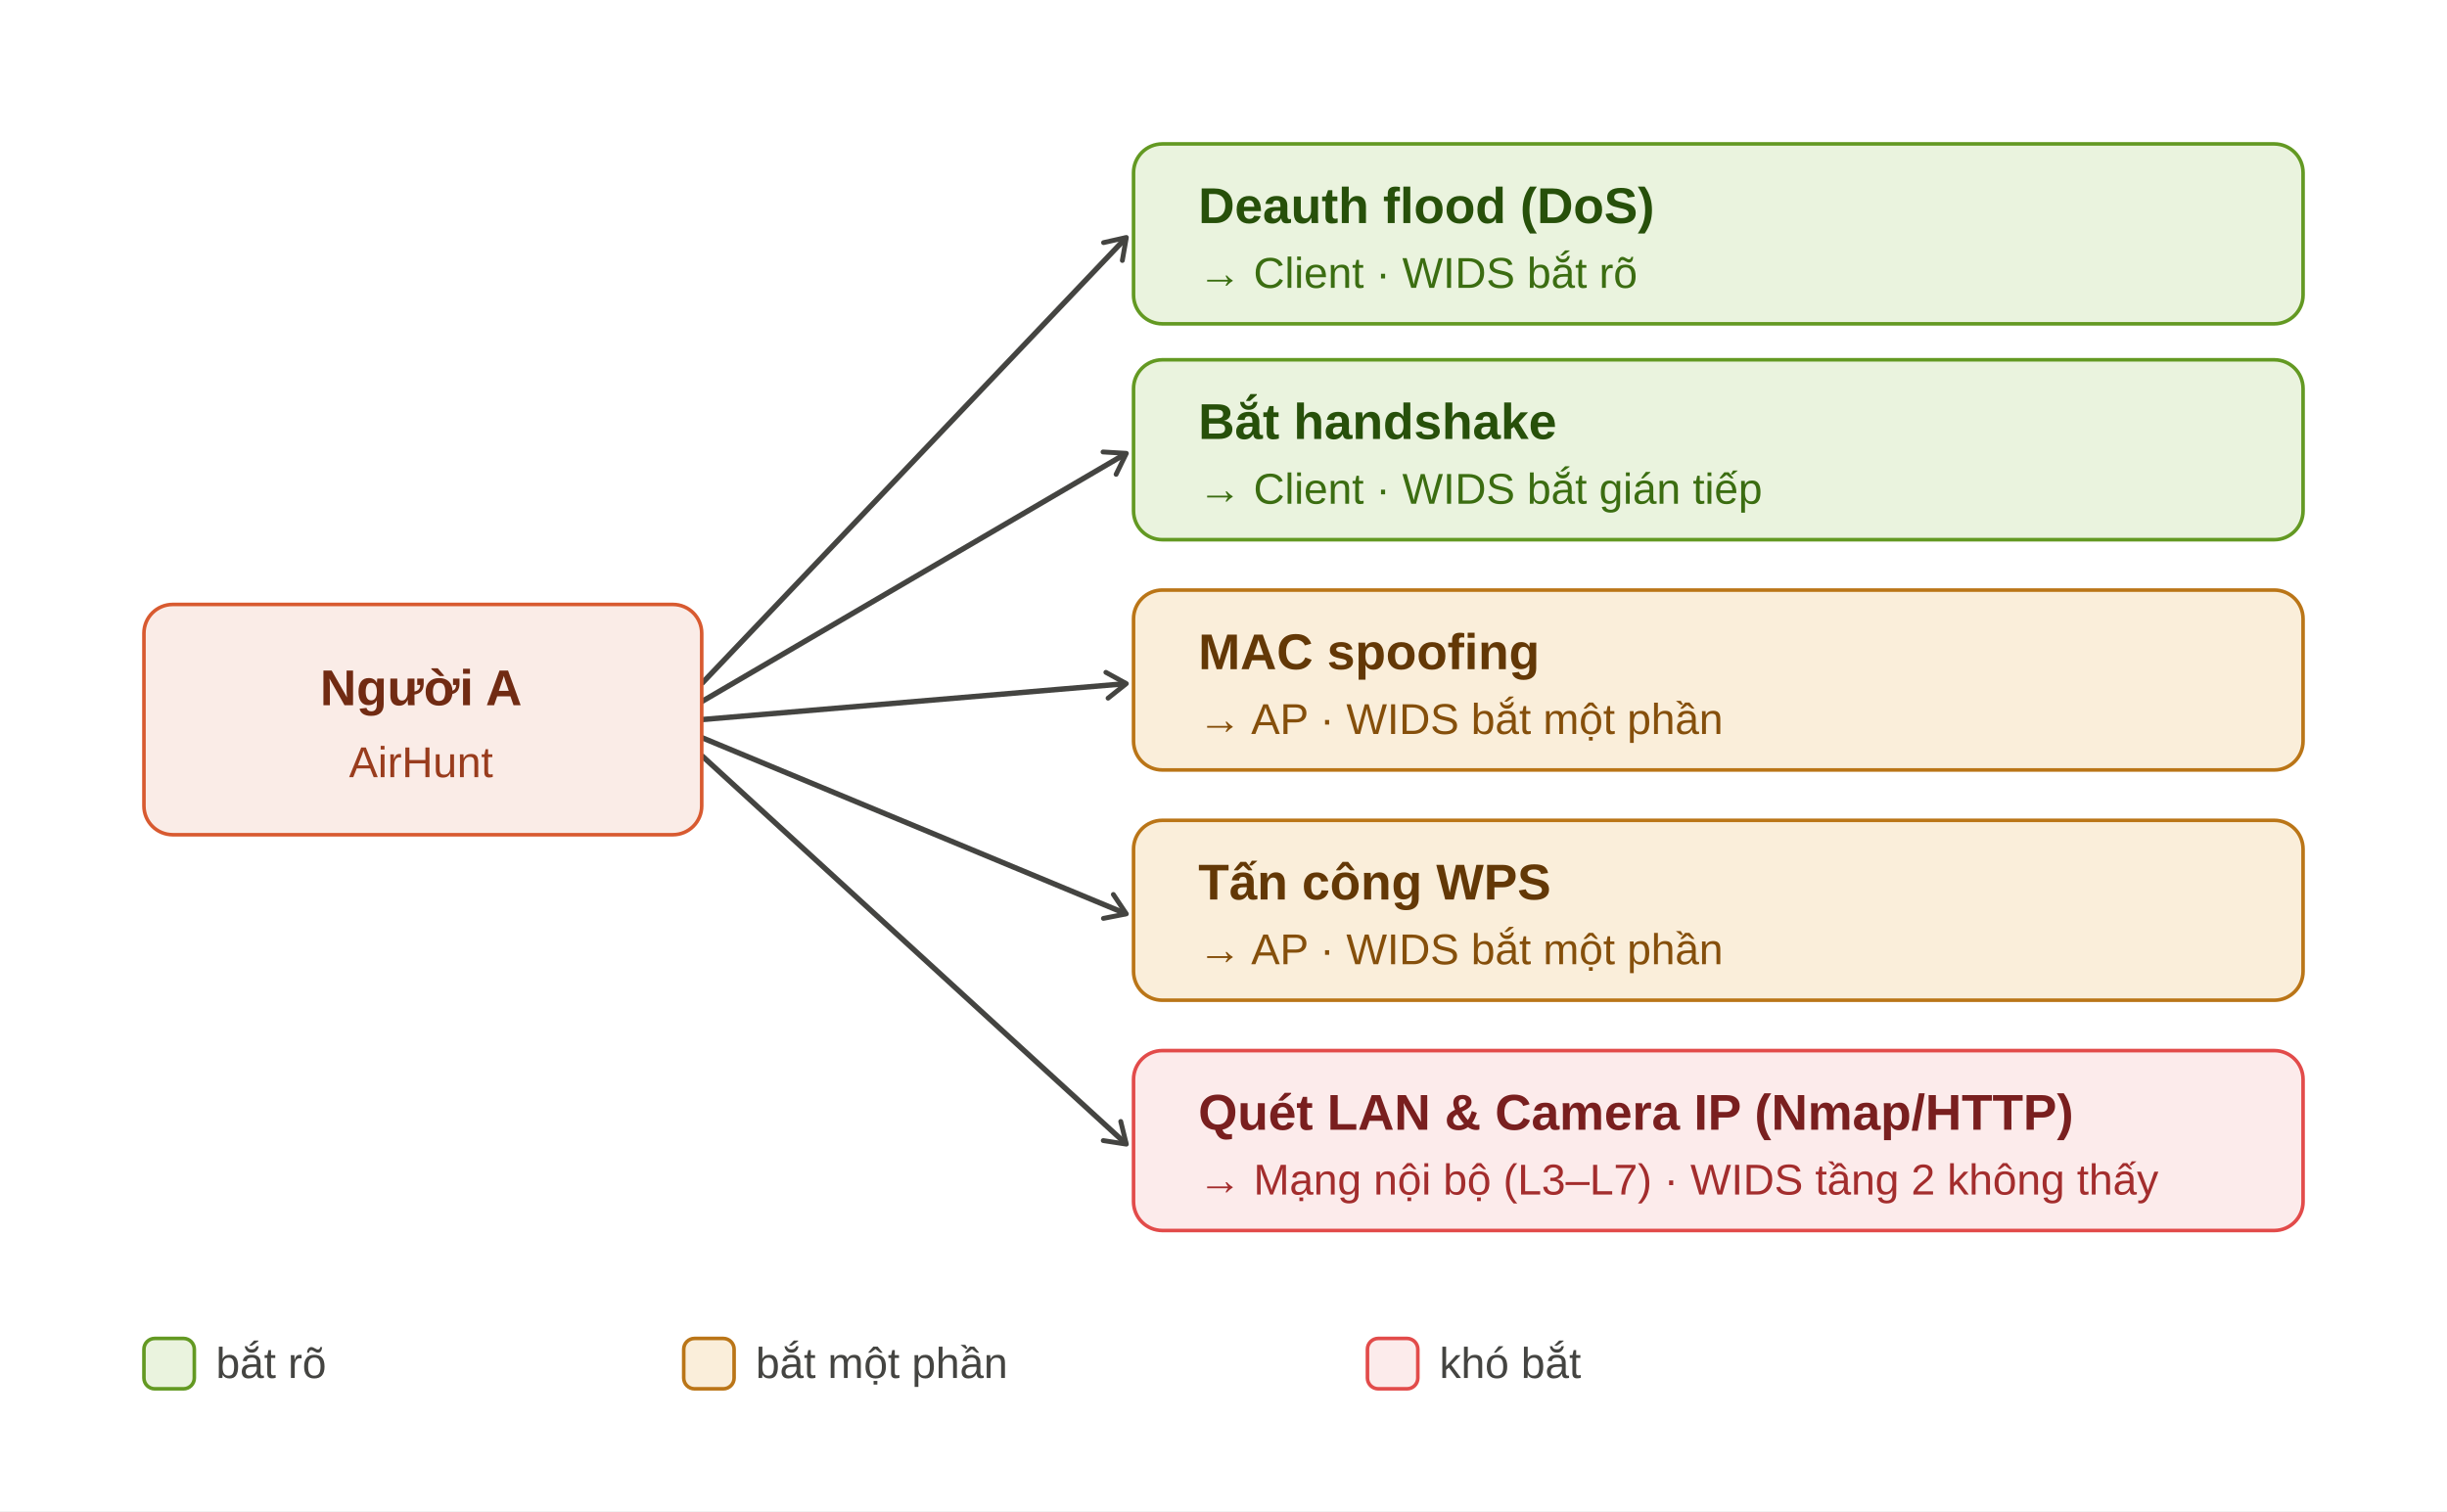
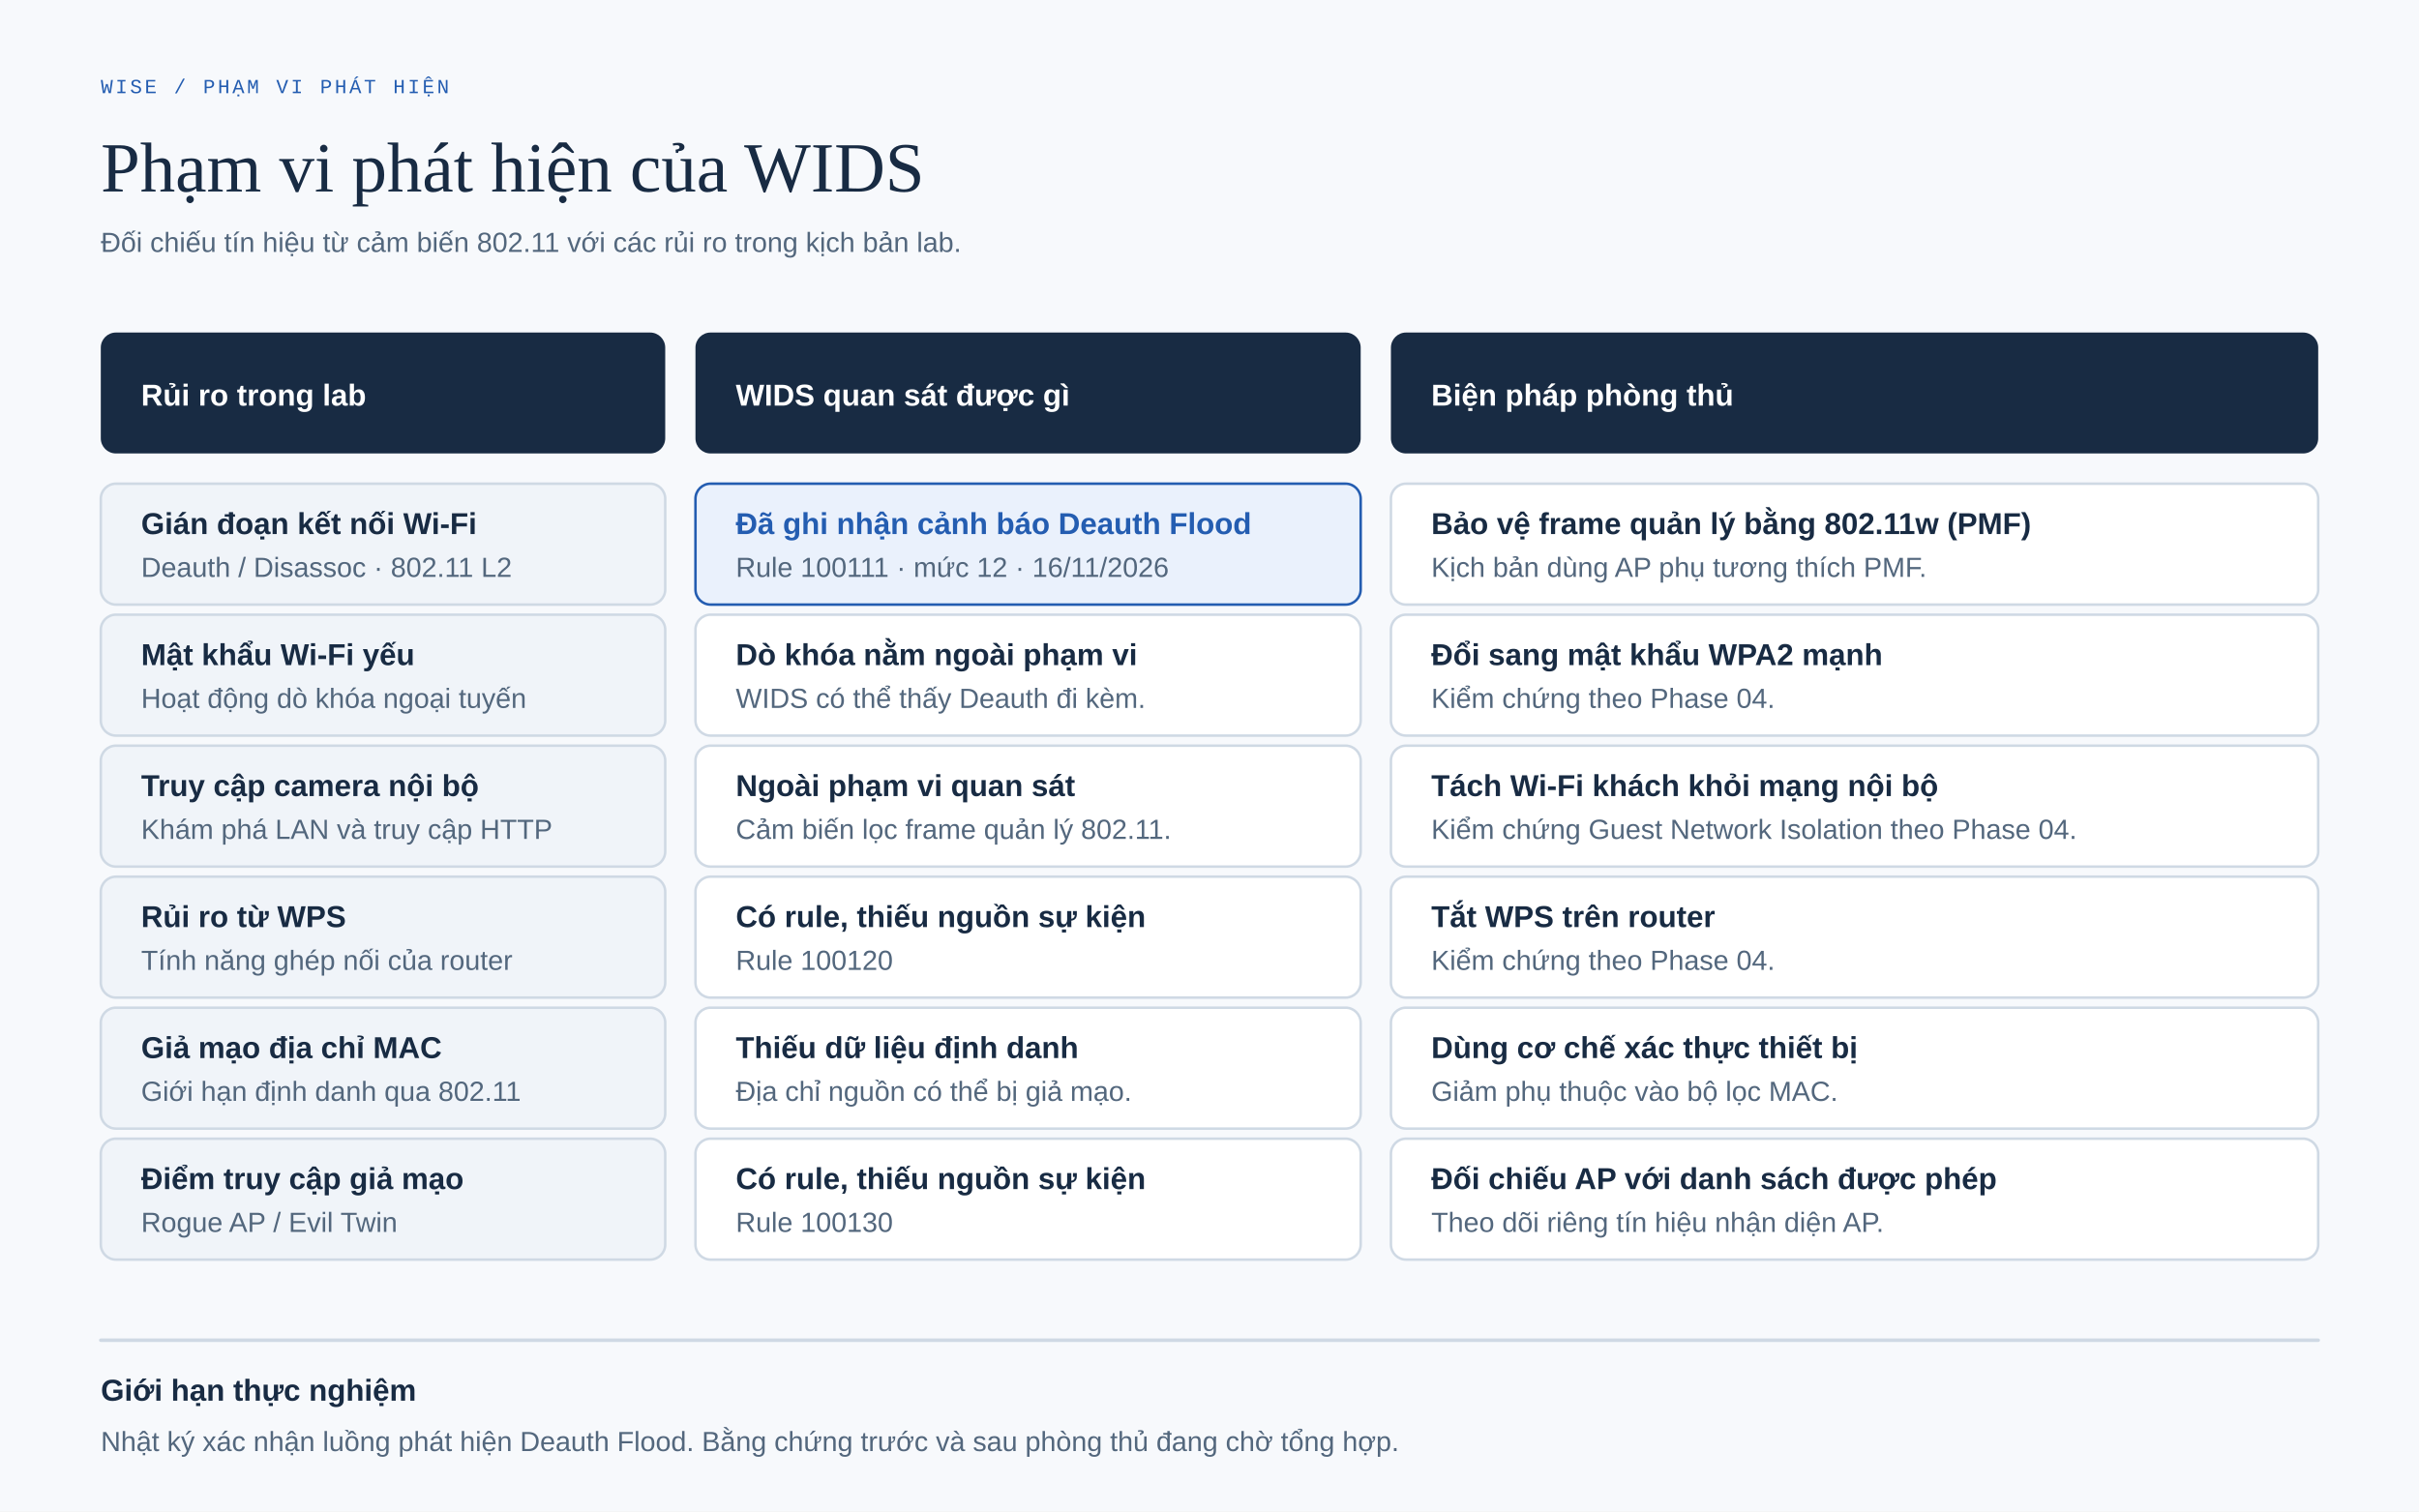
- <svg xmlns="http://www.w3.org/2000/svg" width="680" height="420" viewBox="0 0 680 420" font-family="Arial, sans-serif">
+ <svg xmlns="http://www.w3.org/2000/svg" viewBox="0 0 960 600" role="img" aria-labelledby="ban-do-tan-cong-title ban-do-tan-cong-desc" id="ban-do-tan-cong-root">
  <defs>
-     <marker id="arrow" viewBox="0 0 10 10" refX="8" refY="5" markerWidth="6" markerHeight="6" orient="auto-start-reverse">
-       <path d="M2 1L8 5L2 9" fill="none" stroke="#444441" stroke-width="1.5" stroke-linecap="round" stroke-linejoin="round" />
-     </marker>
+     <style>#ban-do-tan-cong-root { color: #182b43; font-family: 'Segoe UI', Arial, sans-serif; }
+       #ban-do-tan-cong-root .diagram-container { width: 100%; overflow-x: auto; }
+       #ban-do-tan-cong-root .diagram-container:focus-visible { outline: 2px solid #245db1; outline-offset: 2px; }
+       #ban-do-tan-cong-root nav { padding: 0 24px 12px; font-size: 0.875rem; }
+       #ban-do-tan-cong-root nav ul { display: flex; flex-wrap: wrap; gap: 8px 24px; margin: 0; padding: 0; list-style: none; }
+       #ban-do-tan-cong-root a { color: #245db1; text-underline-offset: 3px; }
+       @media print {
+ #ban-do-tan-cong-root .diagram-container { overflow-x: visible; }
+       #ban-do-tan-cong-root nav { display: none; }
+ }</style>
  </defs>
-   <rect x="0" y="0" width="680" height="420" fill="#ffffff" />
-   <line x1="195" y1="190" x2="313" y2="66" stroke="#444441" stroke-width="1.5" marker-end="url(#arrow)" />
-   <line x1="195" y1="195" x2="313" y2="126" stroke="#444441" stroke-width="1.5" marker-end="url(#arrow)" />
-   <line x1="195" y1="200" x2="313" y2="190" stroke="#444441" stroke-width="1.5" marker-end="url(#arrow)" />
-   <line x1="195" y1="205" x2="313" y2="254" stroke="#444441" stroke-width="1.5" marker-end="url(#arrow)" />
-   <line x1="195" y1="210" x2="313" y2="318" stroke="#444441" stroke-width="1.5" marker-end="url(#arrow)" />
-   <g>
-     <rect x="40" y="168" width="155" height="64" rx="8" fill="#FAECE7" stroke="#D85A30" stroke-width="1" />
-     <text x="117" y="196" text-anchor="middle" fill="#712B13" font-size="14" font-weight="bold">Người A</text>
-     <text x="117" y="216" text-anchor="middle" fill="#993C1D" font-size="12">AirHunt</text>
-   </g>
-   <g>
-     <rect x="315" y="40" width="325" height="50" rx="8" fill="#EAF3DE" stroke="#639922" stroke-width="1" />
-     <text x="333" y="62" fill="#27500A" font-size="14" font-weight="bold">Deauth flood (DoS)</text>
-     <text x="333" y="80" fill="#3B6D11" font-size="12">→ Client · WIDS bắt rõ</text>
-   </g>
-   <g>
-     <rect x="315" y="100" width="325" height="50" rx="8" fill="#EAF3DE" stroke="#639922" stroke-width="1" />
-     <text x="333" y="122" fill="#27500A" font-size="14" font-weight="bold">Bắt handshake</text>
-     <text x="333" y="140" fill="#3B6D11" font-size="12">→ Client · WIDS bắt gián tiếp</text>
-   </g>
-   <g>
-     <rect x="315" y="164" width="325" height="50" rx="8" fill="#FAEEDA" stroke="#BA7517" stroke-width="1" />
-     <text x="333" y="186" fill="#633806" font-size="14" font-weight="bold">MAC spoofing</text>
-     <text x="333" y="204" fill="#854F0B" font-size="12">→ AP · WIDS bắt một phần</text>
-   </g>
-   <g>
-     <rect x="315" y="228" width="325" height="50" rx="8" fill="#FAEEDA" stroke="#BA7517" stroke-width="1" />
-     <text x="333" y="250" fill="#633806" font-size="14" font-weight="bold">Tấn công WPS</text>
-     <text x="333" y="268" fill="#854F0B" font-size="12">→ AP · WIDS bắt một phần</text>
-   </g>
-   <g>
-     <rect x="315" y="292" width="325" height="50" rx="8" fill="#FCEBEB" stroke="#E24B4A" stroke-width="1" />
-     <text x="333" y="314" fill="#791F1F" font-size="14" font-weight="bold">Quét LAN &amp; Camera IP (Nmap/HTTP)</text>
-     <text x="333" y="332" fill="#A32D2D" font-size="12">→ Mạng nội bộ (L3–L7) · WIDS tầng 2 không thấy</text>
-   </g>
-   <rect x="40" y="372" width="14" height="14" rx="3" fill="#EAF3DE" stroke="#639922" stroke-width="1" />
-   <text x="60" y="383" fill="#444441" font-size="12">bắt rõ</text>
-   <rect x="190" y="372" width="14" height="14" rx="3" fill="#FAEEDA" stroke="#BA7517" stroke-width="1" />
-   <text x="210" y="383" fill="#444441" font-size="12">bắt một phần</text>
-   <rect x="380" y="372" width="14" height="14" rx="3" fill="#FCEBEB" stroke="#E24B4A" stroke-width="1" />
-   <text x="400" y="383" fill="#444441" font-size="12">khó bắt</text>
+   <rect x="0" y="0" width="960" height="600" rx="0" fill="#f7f9fc" stroke="none" />
+   <text x="40" y="37" text-anchor="start" font-family="Consolas, 'Courier New', monospace" font-size="8" font-weight="500" letter-spacing="1" fill="#245db1">WISE / PHẠM VI PHÁT HIỆN</text>
+   <text x="40" y="76" text-anchor="start" font-family="Cambria, 'Times New Roman', serif" font-size="28" font-weight="400" letter-spacing="0" fill="#182b43">Phạm vi phát hiện của WIDS</text>
+   <text x="40" y="100" text-anchor="start" font-family="'Segoe UI', Arial, sans-serif" font-size="11" font-weight="400" letter-spacing="0" fill="#53677d">Đối chiếu tín hiệu từ cảm biến 802.11 với các rủi ro trong kịch bản lab.</text>
+   <rect x="40" y="132" width="224" height="48" rx="6" fill="#182b43" stroke="none" />
+   <text x="56" y="161" text-anchor="start" font-family="'Segoe UI', Arial, sans-serif" font-size="12" font-weight="600" letter-spacing="0" fill="#ffffff">Rủi ro trong lab</text>
+   <rect x="276" y="132" width="264" height="48" rx="6" fill="#182b43" stroke="none" />
+   <text x="292" y="161" text-anchor="start" font-family="'Segoe UI', Arial, sans-serif" font-size="12" font-weight="600" letter-spacing="0" fill="#ffffff">WIDS quan sát được gì</text>
+   <rect x="552" y="132" width="368" height="48" rx="6" fill="#182b43" stroke="none" />
+   <text x="568" y="161" text-anchor="start" font-family="'Segoe UI', Arial, sans-serif" font-size="12" font-weight="600" letter-spacing="0" fill="#ffffff">Biện pháp phòng thủ</text>
+   <rect x="40" y="192" width="224" height="48" rx="6" fill="#f0f4f9" stroke="#cfd9e4" />
+   <text x="56" y="212" text-anchor="start" font-family="'Segoe UI', Arial, sans-serif" font-size="12" font-weight="600" letter-spacing="0" fill="#182b43">Gián đoạn kết nối Wi-Fi</text>
+   <text x="56" y="229" text-anchor="start" font-family="'Segoe UI', Arial, sans-serif" font-size="11" font-weight="400" letter-spacing="0" fill="#53677d">Deauth / Disassoc · 802.11 L2</text>
+   <rect x="276" y="192" width="264" height="48" rx="6" fill="#eaf1fc" stroke="#245db1" />
+   <text x="292" y="212" text-anchor="start" font-family="'Segoe UI', Arial, sans-serif" font-size="12" font-weight="600" letter-spacing="0" fill="#245db1">Đã ghi nhận cảnh báo Deauth Flood</text>
+   <text x="292" y="229" text-anchor="start" font-family="'Segoe UI', Arial, sans-serif" font-size="11" font-weight="400" letter-spacing="0" fill="#53677d">Rule 100111 · mức 12 · 16/11/2026</text>
+   <rect x="552" y="192" width="368" height="48" rx="6" fill="#ffffff" stroke="#cfd9e4" />
+   <text x="568" y="212" text-anchor="start" font-family="'Segoe UI', Arial, sans-serif" font-size="12" font-weight="600" letter-spacing="0" fill="#182b43">Bảo vệ frame quản lý bằng 802.11w (PMF)</text>
+   <text x="568" y="229" text-anchor="start" font-family="'Segoe UI', Arial, sans-serif" font-size="11" font-weight="400" letter-spacing="0" fill="#53677d">Kịch bản dùng AP phụ tương thích PMF.</text>
+   <rect x="40" y="244" width="224" height="48" rx="6" fill="#f0f4f9" stroke="#cfd9e4" />
+   <text x="56" y="264" text-anchor="start" font-family="'Segoe UI', Arial, sans-serif" font-size="12" font-weight="600" letter-spacing="0" fill="#182b43">Mật khẩu Wi-Fi yếu</text>
+   <text x="56" y="281" text-anchor="start" font-family="'Segoe UI', Arial, sans-serif" font-size="11" font-weight="400" letter-spacing="0" fill="#53677d">Hoạt động dò khóa ngoại tuyến</text>
+   <rect x="276" y="244" width="264" height="48" rx="6" fill="#ffffff" stroke="#cfd9e4" />
+   <text x="292" y="264" text-anchor="start" font-family="'Segoe UI', Arial, sans-serif" font-size="12" font-weight="600" letter-spacing="0" fill="#182b43">Dò khóa nằm ngoài phạm vi</text>
+   <text x="292" y="281" text-anchor="start" font-family="'Segoe UI', Arial, sans-serif" font-size="11" font-weight="400" letter-spacing="0" fill="#53677d">WIDS có thể thấy Deauth đi kèm.</text>
+   <rect x="552" y="244" width="368" height="48" rx="6" fill="#ffffff" stroke="#cfd9e4" />
+   <text x="568" y="264" text-anchor="start" font-family="'Segoe UI', Arial, sans-serif" font-size="12" font-weight="600" letter-spacing="0" fill="#182b43">Đổi sang mật khẩu WPA2 mạnh</text>
+   <text x="568" y="281" text-anchor="start" font-family="'Segoe UI', Arial, sans-serif" font-size="11" font-weight="400" letter-spacing="0" fill="#53677d">Kiểm chứng theo Phase 04.</text>
+   <rect x="40" y="296" width="224" height="48" rx="6" fill="#f0f4f9" stroke="#cfd9e4" />
+   <text x="56" y="316" text-anchor="start" font-family="'Segoe UI', Arial, sans-serif" font-size="12" font-weight="600" letter-spacing="0" fill="#182b43">Truy cập camera nội bộ</text>
+   <text x="56" y="333" text-anchor="start" font-family="'Segoe UI', Arial, sans-serif" font-size="11" font-weight="400" letter-spacing="0" fill="#53677d">Khám phá LAN và truy cập HTTP</text>
+   <rect x="276" y="296" width="264" height="48" rx="6" fill="#ffffff" stroke="#cfd9e4" />
+   <text x="292" y="316" text-anchor="start" font-family="'Segoe UI', Arial, sans-serif" font-size="12" font-weight="600" letter-spacing="0" fill="#182b43">Ngoài phạm vi quan sát</text>
+   <text x="292" y="333" text-anchor="start" font-family="'Segoe UI', Arial, sans-serif" font-size="11" font-weight="400" letter-spacing="0" fill="#53677d">Cảm biến lọc frame quản lý 802.11.</text>
+   <rect x="552" y="296" width="368" height="48" rx="6" fill="#ffffff" stroke="#cfd9e4" />
+   <text x="568" y="316" text-anchor="start" font-family="'Segoe UI', Arial, sans-serif" font-size="12" font-weight="600" letter-spacing="0" fill="#182b43">Tách Wi-Fi khách khỏi mạng nội bộ</text>
+   <text x="568" y="333" text-anchor="start" font-family="'Segoe UI', Arial, sans-serif" font-size="11" font-weight="400" letter-spacing="0" fill="#53677d">Kiểm chứng Guest Network Isolation theo Phase 04.</text>
+   <rect x="40" y="348" width="224" height="48" rx="6" fill="#f0f4f9" stroke="#cfd9e4" />
+   <text x="56" y="368" text-anchor="start" font-family="'Segoe UI', Arial, sans-serif" font-size="12" font-weight="600" letter-spacing="0" fill="#182b43">Rủi ro từ WPS</text>
+   <text x="56" y="385" text-anchor="start" font-family="'Segoe UI', Arial, sans-serif" font-size="11" font-weight="400" letter-spacing="0" fill="#53677d">Tính năng ghép nối của router</text>
+   <rect x="276" y="348" width="264" height="48" rx="6" fill="#ffffff" stroke="#cfd9e4" />
+   <text x="292" y="368" text-anchor="start" font-family="'Segoe UI', Arial, sans-serif" font-size="12" font-weight="600" letter-spacing="0" fill="#182b43">Có rule, thiếu nguồn sự kiện</text>
+   <text x="292" y="385" text-anchor="start" font-family="'Segoe UI', Arial, sans-serif" font-size="11" font-weight="400" letter-spacing="0" fill="#53677d">Rule 100120</text>
+   <rect x="552" y="348" width="368" height="48" rx="6" fill="#ffffff" stroke="#cfd9e4" />
+   <text x="568" y="368" text-anchor="start" font-family="'Segoe UI', Arial, sans-serif" font-size="12" font-weight="600" letter-spacing="0" fill="#182b43">Tắt WPS trên router</text>
+   <text x="568" y="385" text-anchor="start" font-family="'Segoe UI', Arial, sans-serif" font-size="11" font-weight="400" letter-spacing="0" fill="#53677d">Kiểm chứng theo Phase 04.</text>
+   <rect x="40" y="400" width="224" height="48" rx="6" fill="#f0f4f9" stroke="#cfd9e4" />
+   <text x="56" y="420" text-anchor="start" font-family="'Segoe UI', Arial, sans-serif" font-size="12" font-weight="600" letter-spacing="0" fill="#182b43">Giả mạo địa chỉ MAC</text>
+   <text x="56" y="437" text-anchor="start" font-family="'Segoe UI', Arial, sans-serif" font-size="11" font-weight="400" letter-spacing="0" fill="#53677d">Giới hạn định danh qua 802.11</text>
+   <rect x="276" y="400" width="264" height="48" rx="6" fill="#ffffff" stroke="#cfd9e4" />
+   <text x="292" y="420" text-anchor="start" font-family="'Segoe UI', Arial, sans-serif" font-size="12" font-weight="600" letter-spacing="0" fill="#182b43">Thiếu dữ liệu định danh</text>
+   <text x="292" y="437" text-anchor="start" font-family="'Segoe UI', Arial, sans-serif" font-size="11" font-weight="400" letter-spacing="0" fill="#53677d">Địa chỉ nguồn có thể bị giả mạo.</text>
+   <rect x="552" y="400" width="368" height="48" rx="6" fill="#ffffff" stroke="#cfd9e4" />
+   <text x="568" y="420" text-anchor="start" font-family="'Segoe UI', Arial, sans-serif" font-size="12" font-weight="600" letter-spacing="0" fill="#182b43">Dùng cơ chế xác thực thiết bị</text>
+   <text x="568" y="437" text-anchor="start" font-family="'Segoe UI', Arial, sans-serif" font-size="11" font-weight="400" letter-spacing="0" fill="#53677d">Giảm phụ thuộc vào bộ lọc MAC.</text>
+   <rect x="40" y="452" width="224" height="48" rx="6" fill="#f0f4f9" stroke="#cfd9e4" />
+   <text x="56" y="472" text-anchor="start" font-family="'Segoe UI', Arial, sans-serif" font-size="12" font-weight="600" letter-spacing="0" fill="#182b43">Điểm truy cập giả mạo</text>
+   <text x="56" y="489" text-anchor="start" font-family="'Segoe UI', Arial, sans-serif" font-size="11" font-weight="400" letter-spacing="0" fill="#53677d">Rogue AP / Evil Twin</text>
+   <rect x="276" y="452" width="264" height="48" rx="6" fill="#ffffff" stroke="#cfd9e4" />
+   <text x="292" y="472" text-anchor="start" font-family="'Segoe UI', Arial, sans-serif" font-size="12" font-weight="600" letter-spacing="0" fill="#182b43">Có rule, thiếu nguồn sự kiện</text>
+   <text x="292" y="489" text-anchor="start" font-family="'Segoe UI', Arial, sans-serif" font-size="11" font-weight="400" letter-spacing="0" fill="#53677d">Rule 100130</text>
+   <rect x="552" y="452" width="368" height="48" rx="6" fill="#ffffff" stroke="#cfd9e4" />
+   <text x="568" y="472" text-anchor="start" font-family="'Segoe UI', Arial, sans-serif" font-size="12" font-weight="600" letter-spacing="0" fill="#182b43">Đối chiếu AP với danh sách được phép</text>
+   <text x="568" y="489" text-anchor="start" font-family="'Segoe UI', Arial, sans-serif" font-size="11" font-weight="400" letter-spacing="0" fill="#53677d">Theo dõi riêng tín hiệu nhận diện AP.</text>
+   <path d="M 40,532 H 920" fill="none" stroke="#cfd9e4" stroke-width="1.4" stroke-linecap="round" />
+   <text x="40" y="556" text-anchor="start" font-family="'Segoe UI', Arial, sans-serif" font-size="12" font-weight="600" letter-spacing="0" fill="#182b43">Giới hạn thực nghiệm</text>
+   <text x="40" y="576" text-anchor="start" font-family="'Segoe UI', Arial, sans-serif" font-size="11" font-weight="400" letter-spacing="0" fill="#53677d">Nhật ký xác nhận luồng phát hiện Deauth Flood. Bằng chứng trước và sau phòng thủ đang chờ tổng hợp.</text>
</svg>
